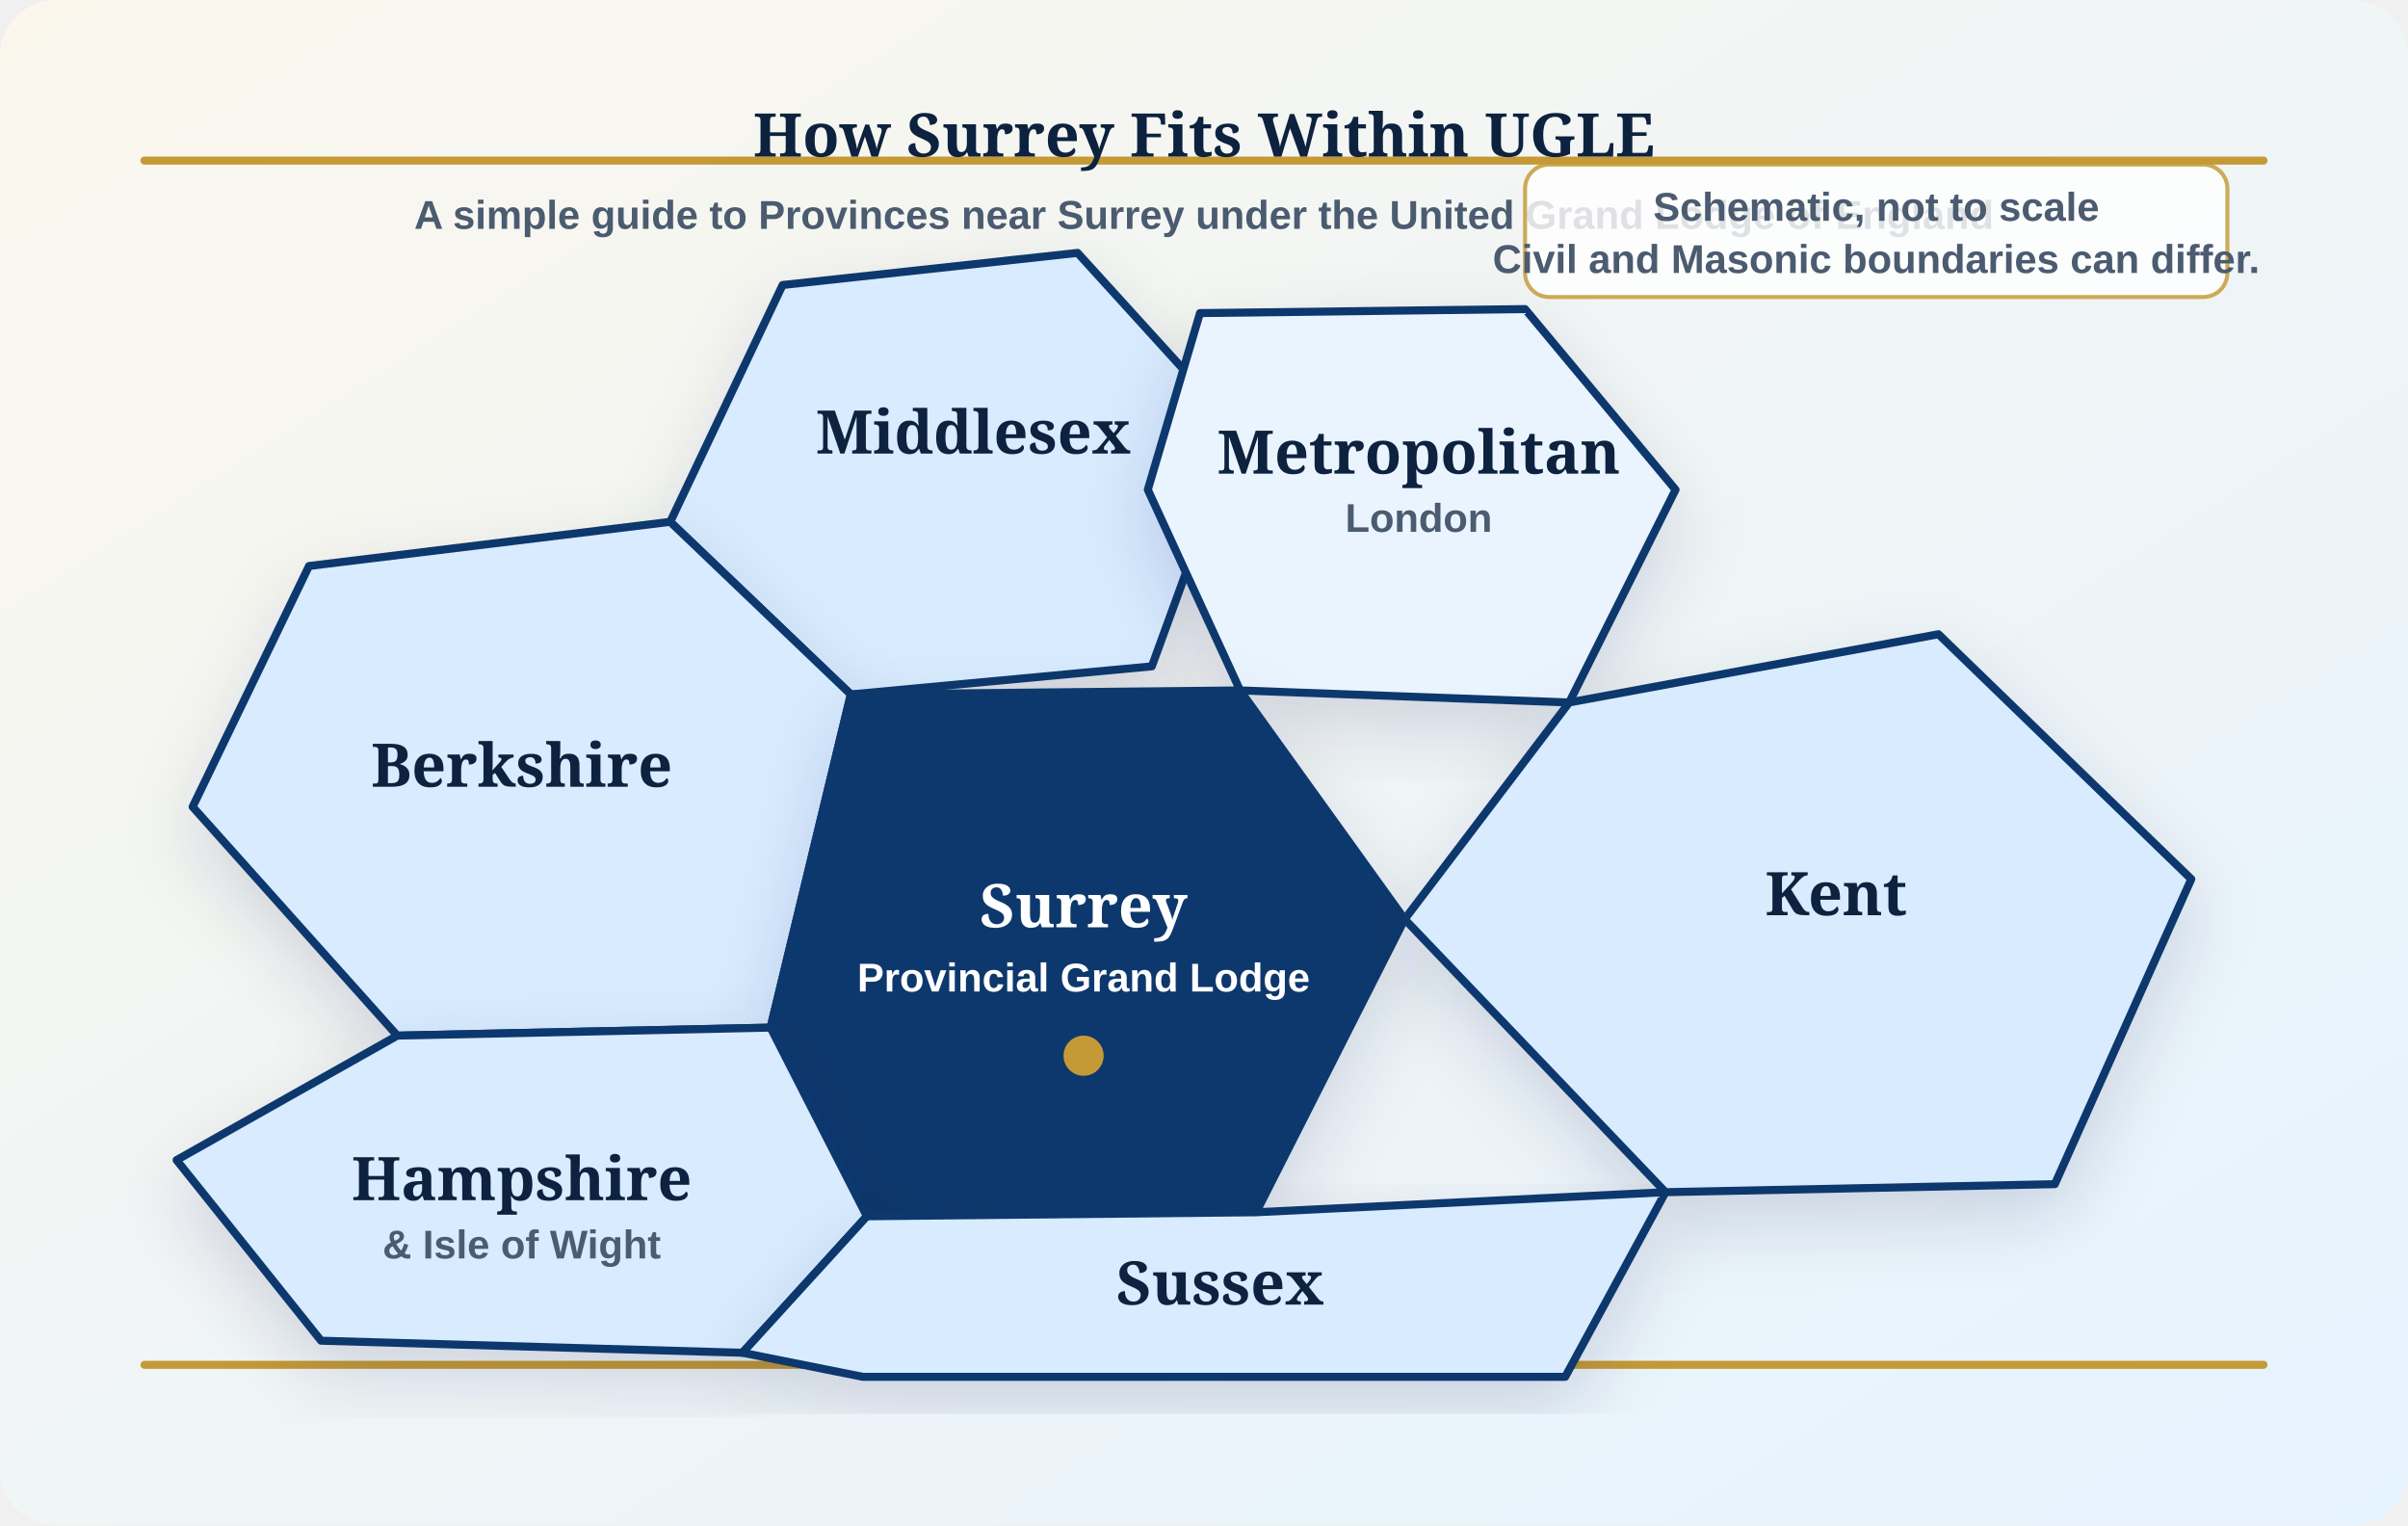
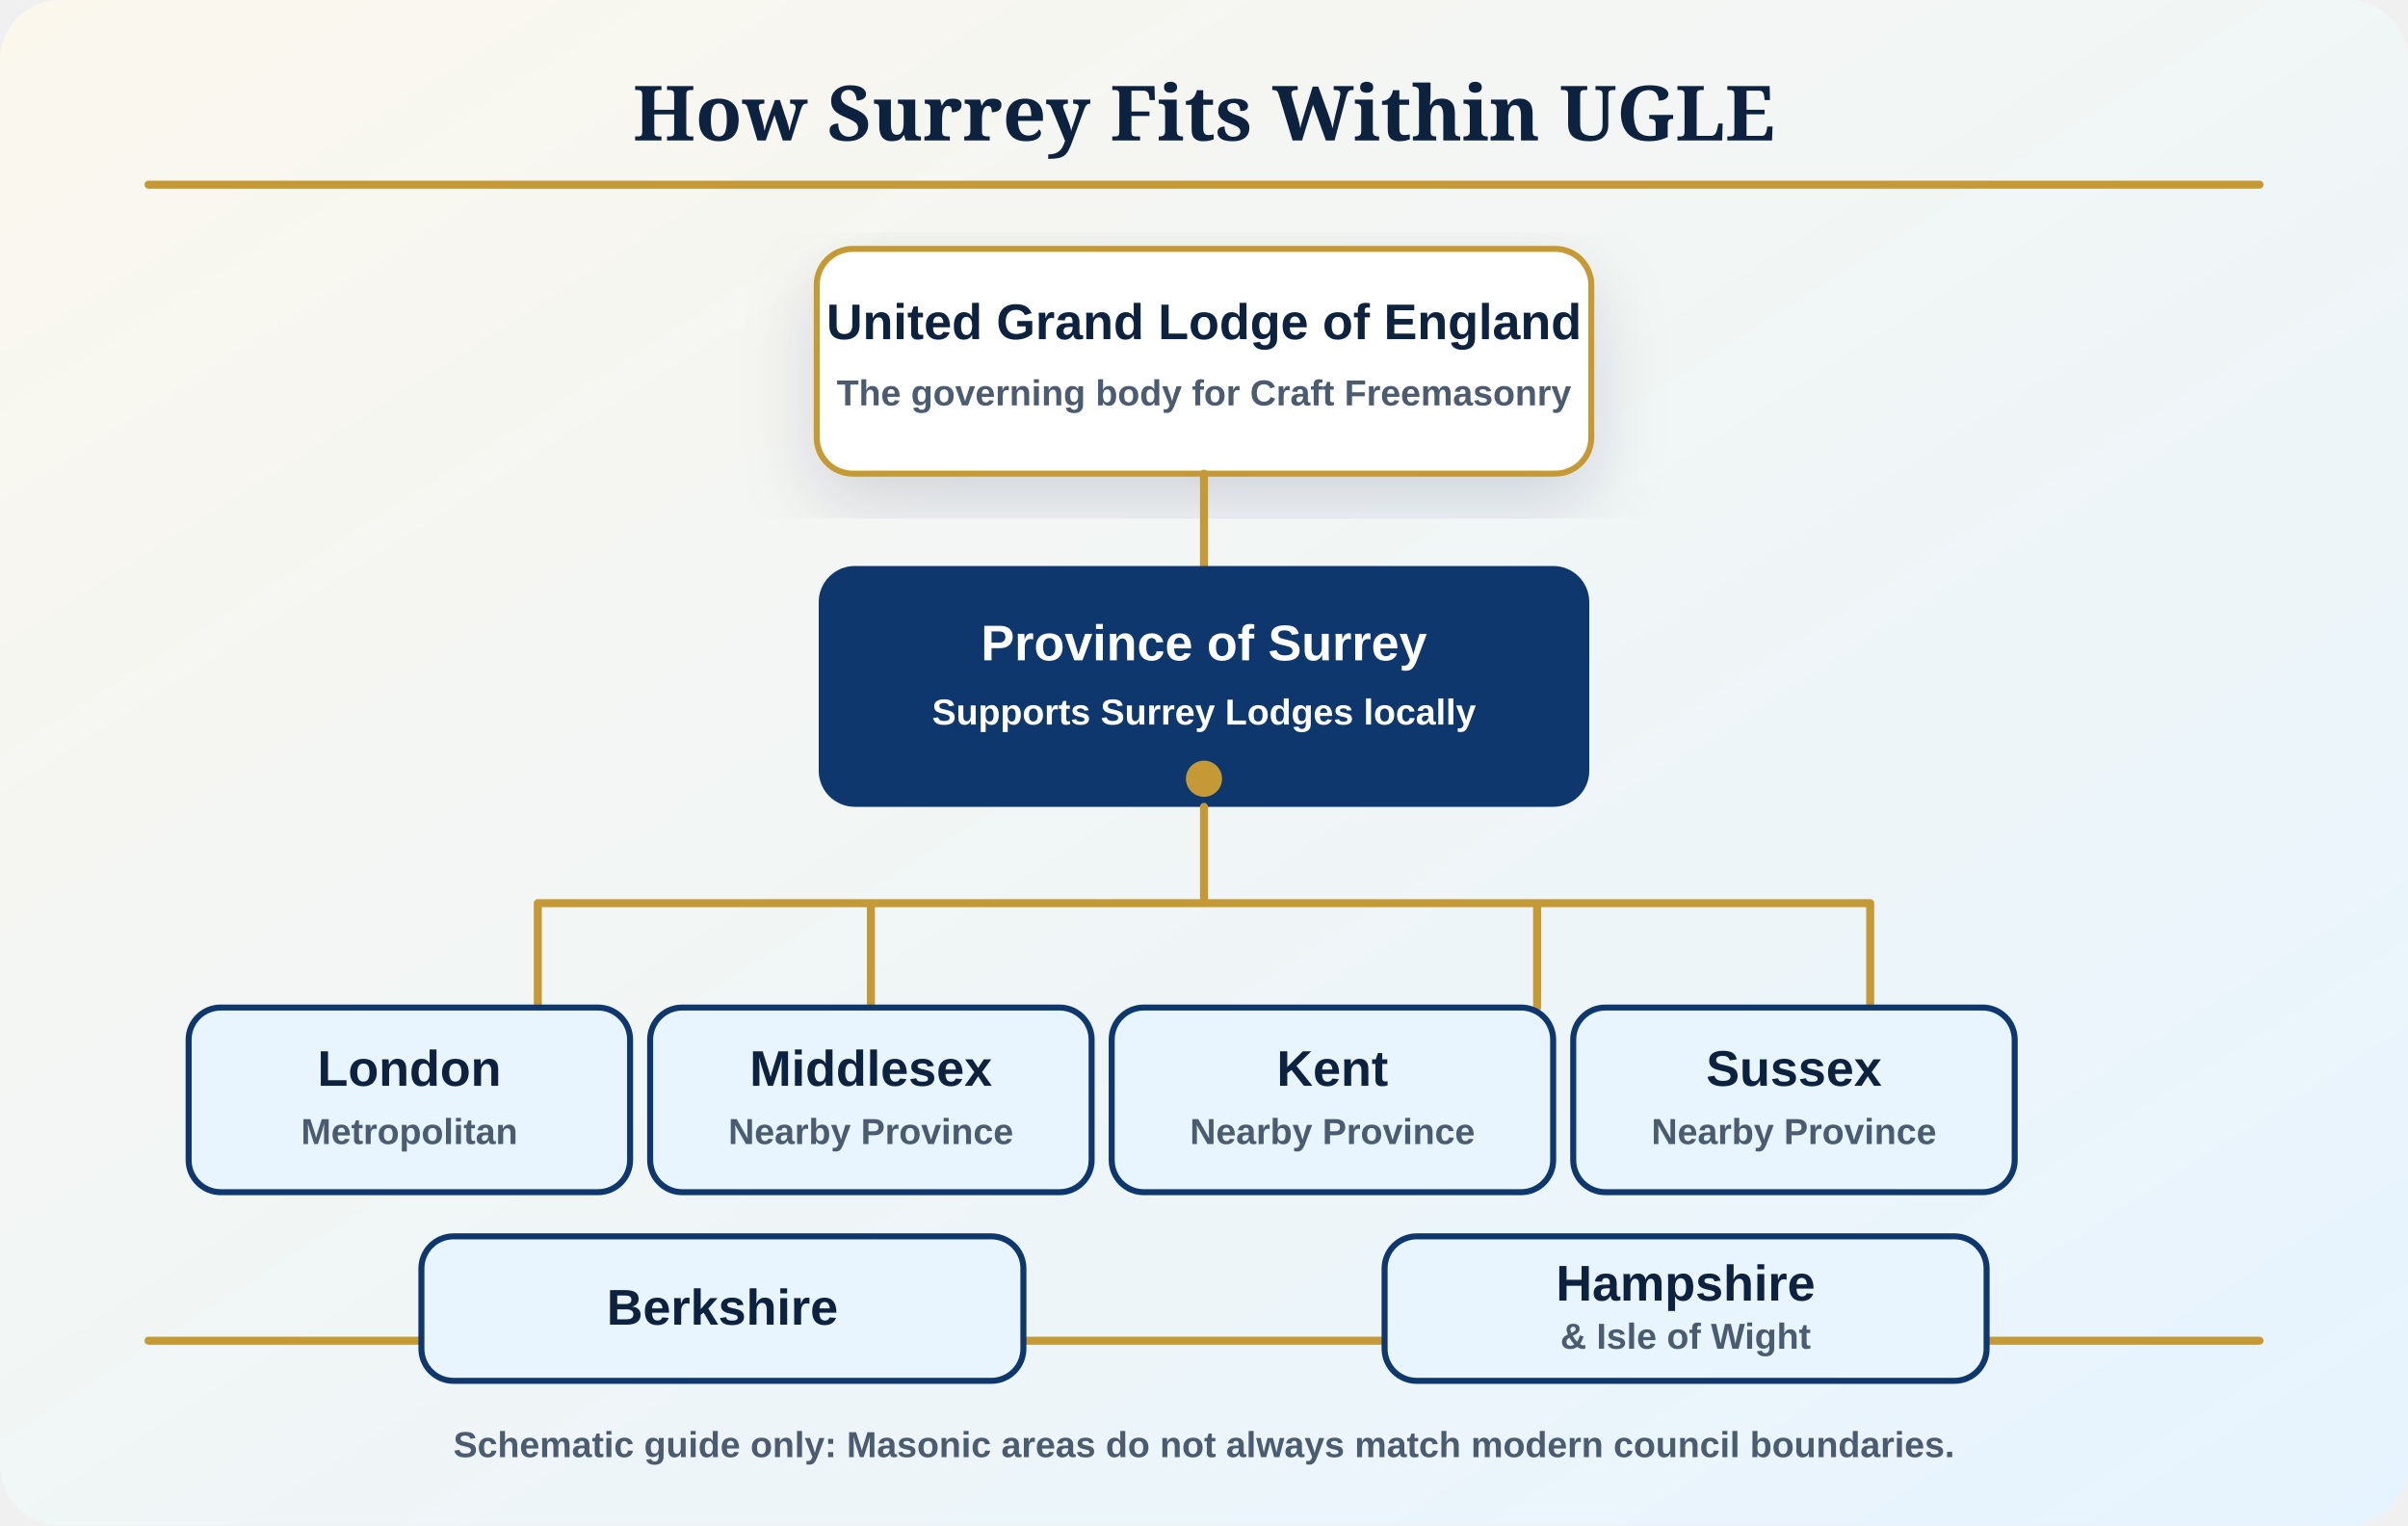
<svg xmlns="http://www.w3.org/2000/svg" viewBox="0 0 1200 760" role="img" aria-labelledby="title desc">
  <defs>
    <linearGradient id="paper" x1="0" x2="1" y1="0" y2="1">
      <stop offset="0" stop-color="#fbf7ed" />
-       <stop offset="1" stop-color="#e5f3ff" />
+       <stop offset="1" stop-color="#e6f4ff" />
    </linearGradient>
    <filter id="shadow" x="-20%" y="-20%" width="140%" height="140%">
      <feDropShadow dx="0" dy="14" stdDeviation="18" flood-color="#0d223f" flood-opacity="0.14" />
    </filter>
    <style>
      .bg{fill:url(#paper)}
-       .county{stroke:#0d376d;stroke-width:4;stroke-linejoin:round;filter:url(#shadow)}
-       .neighbour{fill:#d8ebff}
-       .surrey{fill:#0d376d}
-       .london{fill:#eaf4ff}
-       .line{stroke:#c59a36;stroke-width:4;fill:none;stroke-linecap:round}
-       .label{font:700 30px Georgia,serif;fill:#0d223f}
-       .small{font:600 20px Arial,sans-serif;fill:#4b5b70}
-       .surreyText{fill:#fff}
-       .pin{fill:#c59a36}
+       .rule{stroke:#c59a36;stroke-width:4;stroke-linecap:round}
+       .card{fill:#fff;stroke:#c59a36;stroke-width:3;filter:url(#shadow)}
+       .navy{fill:#0d376d}
+       .soft{fill:#e8f5ff;stroke:#0d376d;stroke-width:3}
+       .title{font:700 38px Georgia,serif;fill:#0d223f}
+       .label{font:800 25px Arial,sans-serif;fill:#0d223f}
+       .small{font:600 18px Arial,sans-serif;fill:#4b5b70}
+       .white{fill:#fff}
+       .gold{fill:#c59a36}
    </style>
  </defs>
-   <rect class="bg" width="1200" height="760" rx="28" />
-   <path class="line" d="M72 80h1056M72 680h1056" />
-   <text x="600" y="78" text-anchor="middle" class="label">How Surrey Fits Within UGLE</text>
-   <text x="600" y="114" text-anchor="middle" class="small">A simple guide to Provinces near Surrey under the United Grand Lodge of England</text>
-   <path class="county neighbour" d="M390 142 537 126 617 214 574 332 424 346 334 260z" />
-   <text x="485" y="226" text-anchor="middle" class="label">Middlesex</text>
-   <path class="county london" d="M598 156 760 154 835 244 782 350 618 344 572 244z" />
-   <text x="707" y="236" text-anchor="middle" class="label">Metropolitan</text>
-   <text x="707" y="265" text-anchor="middle" class="small">London</text>
-   <path class="county neighbour" d="M154 282 334 260 424 346 384 512 198 516 96 402z" />
-   <text x="260" y="392" text-anchor="middle" class="label">Berkshire</text>
-   <path class="county surrey" d="M424 346 618 344 700 458 626 604 432 606 384 512z" />
-   <text x="540" y="462" text-anchor="middle" class="label surreyText">Surrey</text>
-   <text x="540" y="494" text-anchor="middle" class="small surreyText">Provincial Grand Lodge</text>
-   <circle class="pin" cx="540" cy="526" r="10" />
-   <path class="county neighbour" d="M782 350 966 316 1092 438 1024 590 830 594 700 458z" />
-   <text x="915" y="456" text-anchor="middle" class="label">Kent</text>
-   <path class="county neighbour" d="M198 516 384 512 432 606 370 674 160 668 88 578z" />
-   <text x="260" y="598" text-anchor="middle" class="label">Hampshire</text>
-   <text x="260" y="627" text-anchor="middle" class="small">&amp; Isle of Wight</text>
-   <path class="county neighbour" d="M432 606 626 604 830 594 780 686 430 686 370 674z" />
-   <text x="608" y="650" text-anchor="middle" class="label">Sussex</text>
-   <rect x="760" y="82" width="350" height="66" rx="12" fill="#ffffff" opacity="0.82" stroke="#c59a36" stroke-width="2" />
-   <text x="935" y="110" text-anchor="middle" class="small">Schematic, not to scale</text>
-   <text x="935" y="136" text-anchor="middle" class="small">Civil and Masonic boundaries can differ.</text>
+   <rect class="bg" width="1200" height="760" rx="30" />
+   <line class="rule" x1="74" y1="92" x2="1126" y2="92" />
+   <line class="rule" x1="74" y1="668" x2="1126" y2="668" />
+   <text x="600" y="70" text-anchor="middle" class="title">How Surrey Fits Within UGLE</text>
+   <rect class="card" x="407" y="124" width="386" height="112" rx="18" />
+   <text x="600" y="169" text-anchor="middle" class="label">United Grand Lodge of England</text>
+   <text x="600" y="202" text-anchor="middle" class="small">The governing body for Craft Freemasonry</text>
+   <path class="rule" d="M600 236v46" />
+   <rect class="navy" x="408" y="282" width="384" height="120" rx="18" />
+   <text x="600" y="329" text-anchor="middle" class="label white">Province of Surrey</text>
+   <text x="600" y="361" text-anchor="middle" class="small white">Supports Surrey Lodges locally</text>
+   <circle cx="600" cy="388" r="9" class="gold" />
+   <path class="rule" d="M600 402v48M268 450h664M268 450v52M434 450v52M766 450v52M932 450v52" />
+   <g>
+     <rect class="soft" x="94" y="502" width="220" height="92" rx="16" />
+     <text x="204" y="541" text-anchor="middle" class="label">London</text>
+     <text x="204" y="570" text-anchor="middle" class="small">Metropolitan</text>
+   </g>
+   <g>
+     <rect class="soft" x="324" y="502" width="220" height="92" rx="16" />
+     <text x="434" y="541" text-anchor="middle" class="label">Middlesex</text>
+     <text x="434" y="570" text-anchor="middle" class="small">Nearby Province</text>
+   </g>
+   <g>
+     <rect class="soft" x="554" y="502" width="220" height="92" rx="16" />
+     <text x="664" y="541" text-anchor="middle" class="label">Kent</text>
+     <text x="664" y="570" text-anchor="middle" class="small">Nearby Province</text>
+   </g>
+   <g>
+     <rect class="soft" x="784" y="502" width="220" height="92" rx="16" />
+     <text x="894" y="541" text-anchor="middle" class="label">Sussex</text>
+     <text x="894" y="570" text-anchor="middle" class="small">Nearby Province</text>
+   </g>
+   <g>
+     <rect class="soft" x="210" y="616" width="300" height="72" rx="16" />
+     <text x="360" y="660" text-anchor="middle" class="label">Berkshire</text>
+   </g>
+   <g>
+     <rect class="soft" x="690" y="616" width="300" height="72" rx="16" />
+     <text x="840" y="648" text-anchor="middle" class="label">Hampshire</text>
+     <text x="840" y="672" text-anchor="middle" class="small">&amp; Isle of Wight</text>
+   </g>
+   <text x="600" y="726" text-anchor="middle" class="small">Schematic guide only: Masonic areas do not always match modern council boundaries.</text>
</svg>
